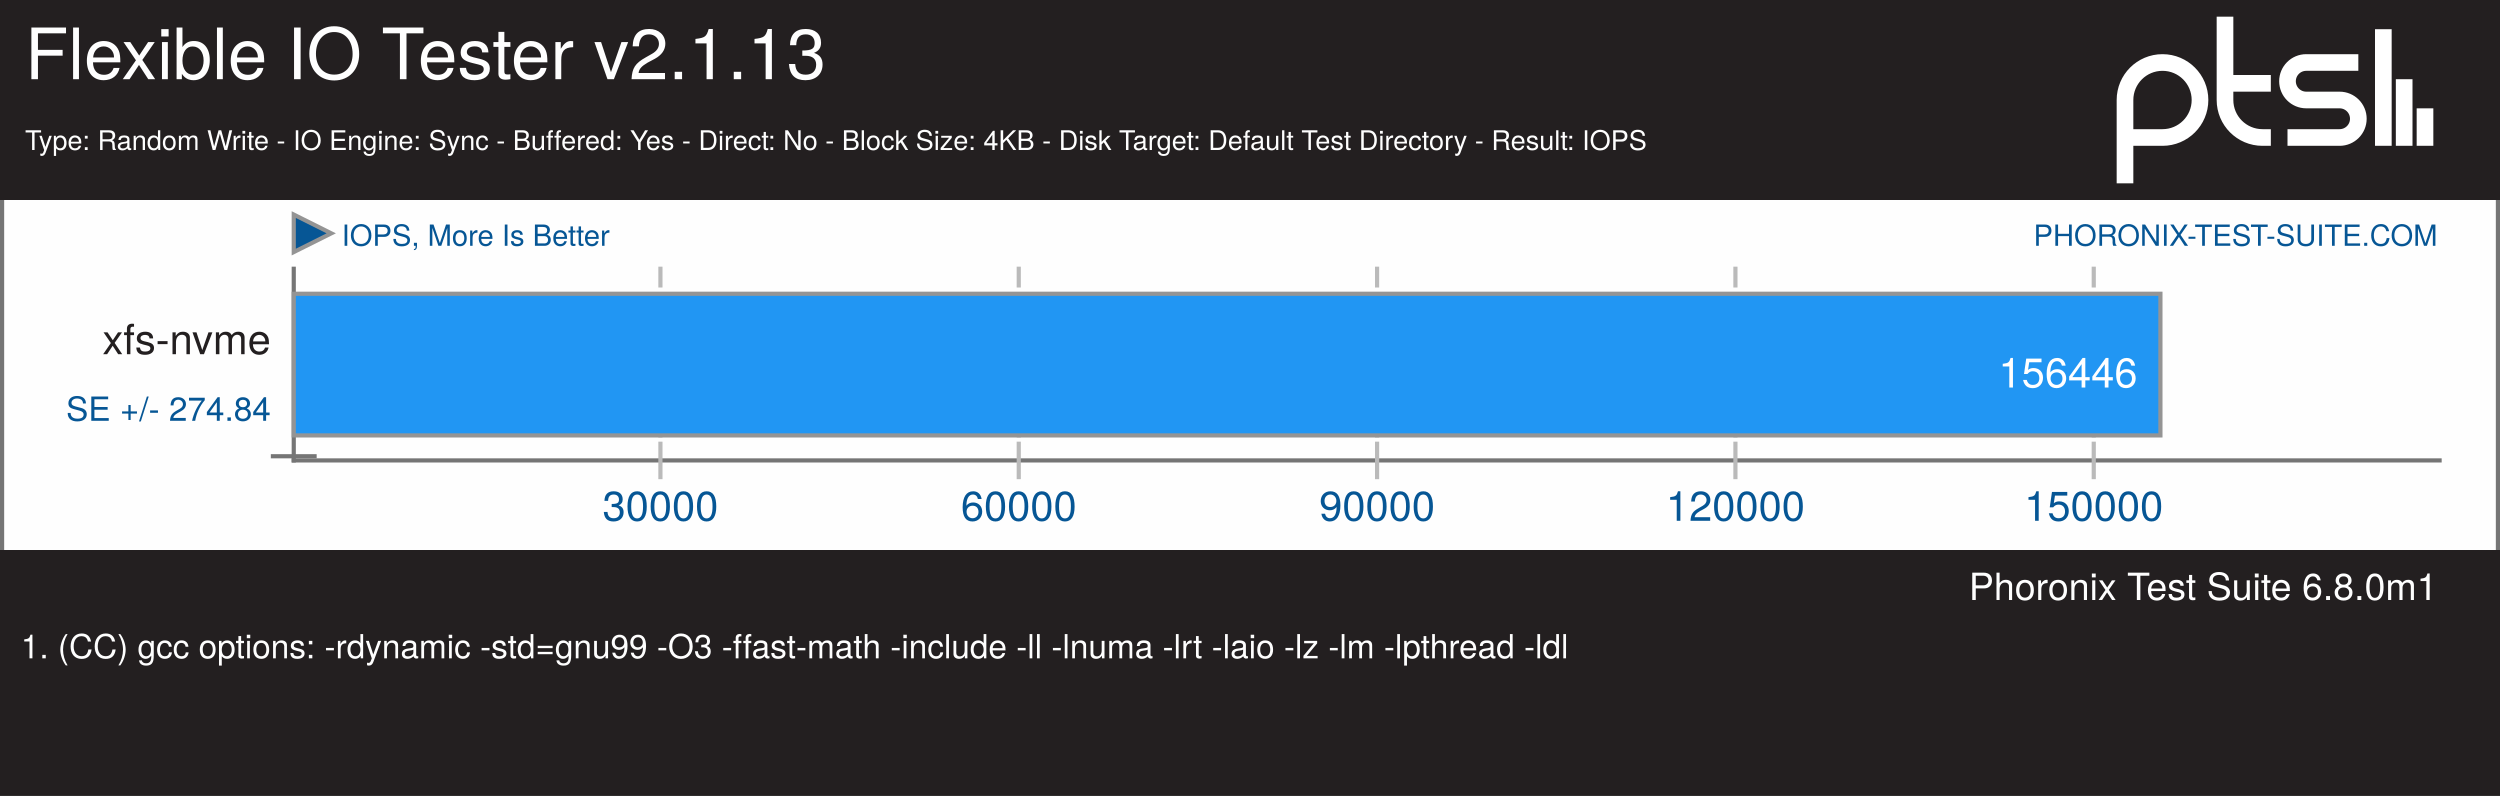
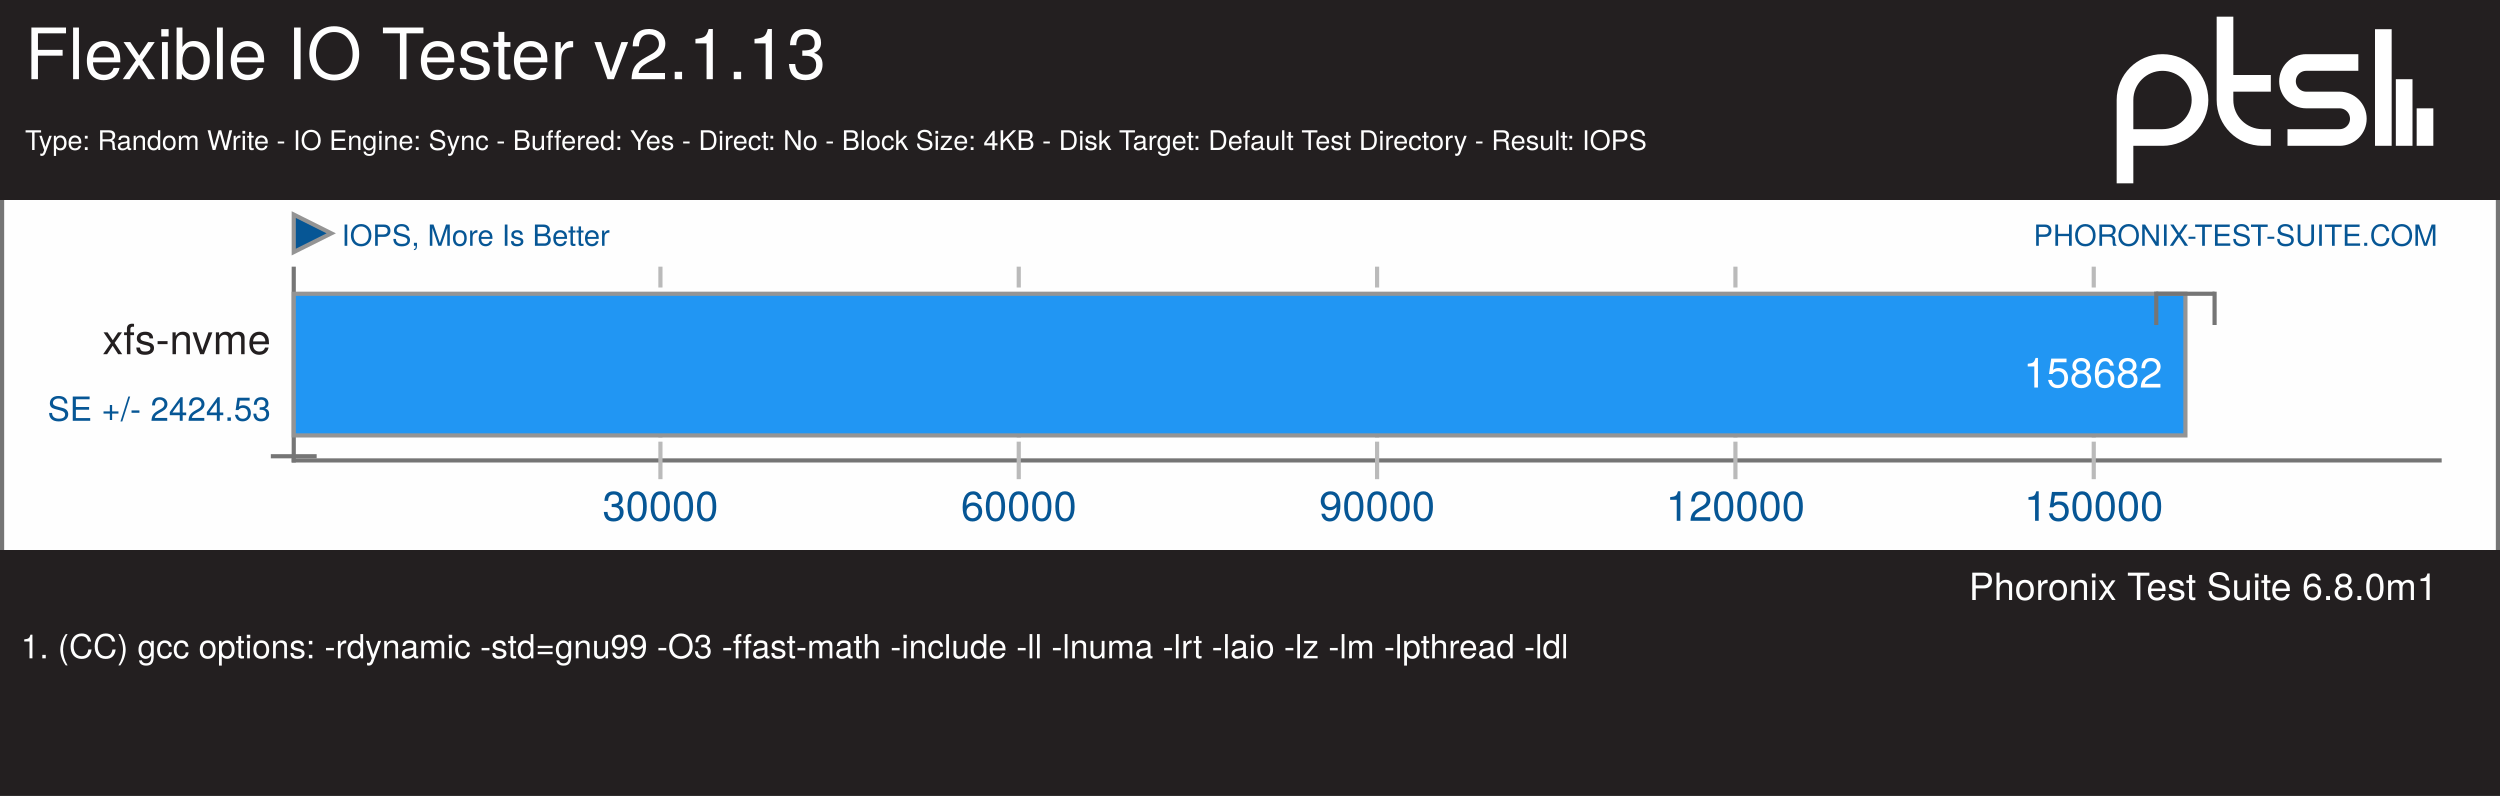
<svg xmlns="http://www.w3.org/2000/svg" xmlns:xlink="http://www.w3.org/1999/xlink" version="1.1" font-family="sans-serif, droid-sans, helvetica, verdana, tahoma" viewbox="0 0 600 191" width="600" height="191" preserveAspectRatio="xMinYMin meet">
  <rect x="0" y="0" width="600" height="191" fill="#FEFEFE" stroke="#757575" stroke-width="2" />
  <g stroke="#757575" stroke-width="1">
    <line x1="70.5" y1="64" x2="70.5" y2="111" />
    <line x1="70" y1="110.5" x2="586" y2="110.5" />
  </g>
  <a xlink:href="http://www.phoronix-test-suite.com/" xlink:show="new">
    <text x="585" y="59" font-size="7" fill="#065695" text-anchor="end" xlink:show="new">PHORONIX-TEST-SUITE.COM</text>
  </a>
  <polygon points="79.5,56 70.5,60.5 70.5,51.5" fill="#065695" stroke="#949494" stroke-width="1" />
  <text x="82" y="59" font-size="7" fill="#065695" text-anchor="start">IOPS, More Is Better</text>
  <rect x="0" y="0" width="600" height="48" fill="#231f20" />
  <a xlink:href="http://openbenchmarking.org/test/pts/fio-1.8.2" xlink:show="new">
    <text x="6" y="19" font-size="17" fill="#FEFEFE" text-anchor="start" xlink:show="new">Flexible IO Tester v2.1.13</text>
  </a>
  <text x="6" y="36" font-size="6.5" fill="#FEFEFE" text-anchor="start">Type: Random Write - IO Engine: Sync - Buffered: Yes - Direct: No - Block Size: 4KB - Disk Target: Default Test Directory - Result: IOPS</text>
  <path d="m74 22v9m-5-16v16m-5-28v28m-23-2h12.5c2.485 0 4.5-2.015 4.5-4.5s-2.015-4.5-4.5-4.5h-8c-2.485 0-4.5-2.015-4.5-4.5s2.015-4.5 4.5-4.5h12.5m-21 5h-11m11 13h-2c-4.971 0-9-4.029-9-9v-20m-24 40v-20c0-4.971 4.029-9 9-9 4.971 0 9 4.029 9 9s-4.029 9-9 9h-9" stroke="#ffffff" stroke-width="4" fill="none" transform="translate(508,4)" />
  <line x1="70.5" y1="110" x2="70.5" y2="103" stroke="#757575" stroke-width="11" stroke-dasharray="1,45" />
  <g font-size="10" fill="#231f20">
    <text x="65" y="85" text-anchor="end">xfs-nvme</text>
  </g>
  <g font-size="10" fill="#065695" text-anchor="middle">
    <text x="158.5" y="125">30000</text>
    <text x="244.5" y="125">60000</text>
    <text x="330.5" y="125">90000</text>
    <text x="416.5" y="125">120000</text>
    <text x="502.5" y="125">150000</text>
  </g>
  <g stroke="#BABABA" stroke-width="1">
    <line x1="158.5" y1="64" x2="158.5" y2="105" stroke-dasharray="5,5" />
    <line x1="158.5" y1="106" x2="158.5" y2="115" />
    <line x1="244.5" y1="64" x2="244.5" y2="105" stroke-dasharray="5,5" />
    <line x1="244.5" y1="106" x2="244.5" y2="115" />
    <line x1="330.5" y1="64" x2="330.5" y2="105" stroke-dasharray="5,5" />
    <line x1="330.5" y1="106" x2="330.5" y2="115" />
    <line x1="416.5" y1="64" x2="416.5" y2="105" stroke-dasharray="5,5" />
    <line x1="416.5" y1="106" x2="416.5" y2="115" />
    <line x1="502.5" y1="64" x2="502.5" y2="105" stroke-dasharray="5,5" />
    <line x1="502.5" y1="106" x2="502.5" y2="115" />
  </g>
  <g stroke="#949494" stroke-width="1">
-     <rect x="70.5" y="70.5" height="34" width="448" fill="#2196f3" xlink:title="xfs-nvme: 156446" />
+     <rect x="70.5" y="70.5" height="34" width="454" fill="#2196f3" xlink:title="xfs-nvme: 158682" />
  </g>
  <g font-size="8" fill="#065695" text-anchor="end">
-     <text y="101" x="65">SE +/- 274.84</text>
+     <text y="101" x="65">SE +/- 2424.53</text>
  </g>
  <g font-size="10" fill="#FFFFFF">
-     <text x="513" y="93" text-anchor="end">156446</text>
+     <text x="519" y="93" text-anchor="end">158682</text>
  </g>
+   <line x1="517.5" y1="70" x2="517.5" y2="78" stroke="#757575" stroke-width="1" />
+   <line x1="531.5" y1="70" x2="531.5" y2="78" stroke="#757575" stroke-width="1" />
+   <line x1="517.5" y1="70.5" x2="531.5" y2="70.5" stroke="#757575" stroke-width="1" />
  <rect x="0" y="132" width="600" height="59" fill="#231f20" />
  <a xlink:href="http://www.phoronix-test-suite.com/" xlink:show="new">
    <text x="585" y="144" font-size="9" fill="#FEFEFE" text-anchor="end" xlink:show="new">Phoronix Test Suite 6.8.0m1</text>
  </a>
  <text x="5" y="158" font-size="8" fill="#FEFEFE" text-anchor="start" xlink:title="-rdynamic -std=gnu99 -O3 -ffast-math -include -ll -lnuma -lrt -laio -lz -lm -lpthread -ldl" width="595">1. (CC) gcc options: -rdynamic -std=gnu99 -O3 -ffast-math -include -ll -lnuma -lrt -laio -lz -lm -lpthread -ldl</text>
</svg>
